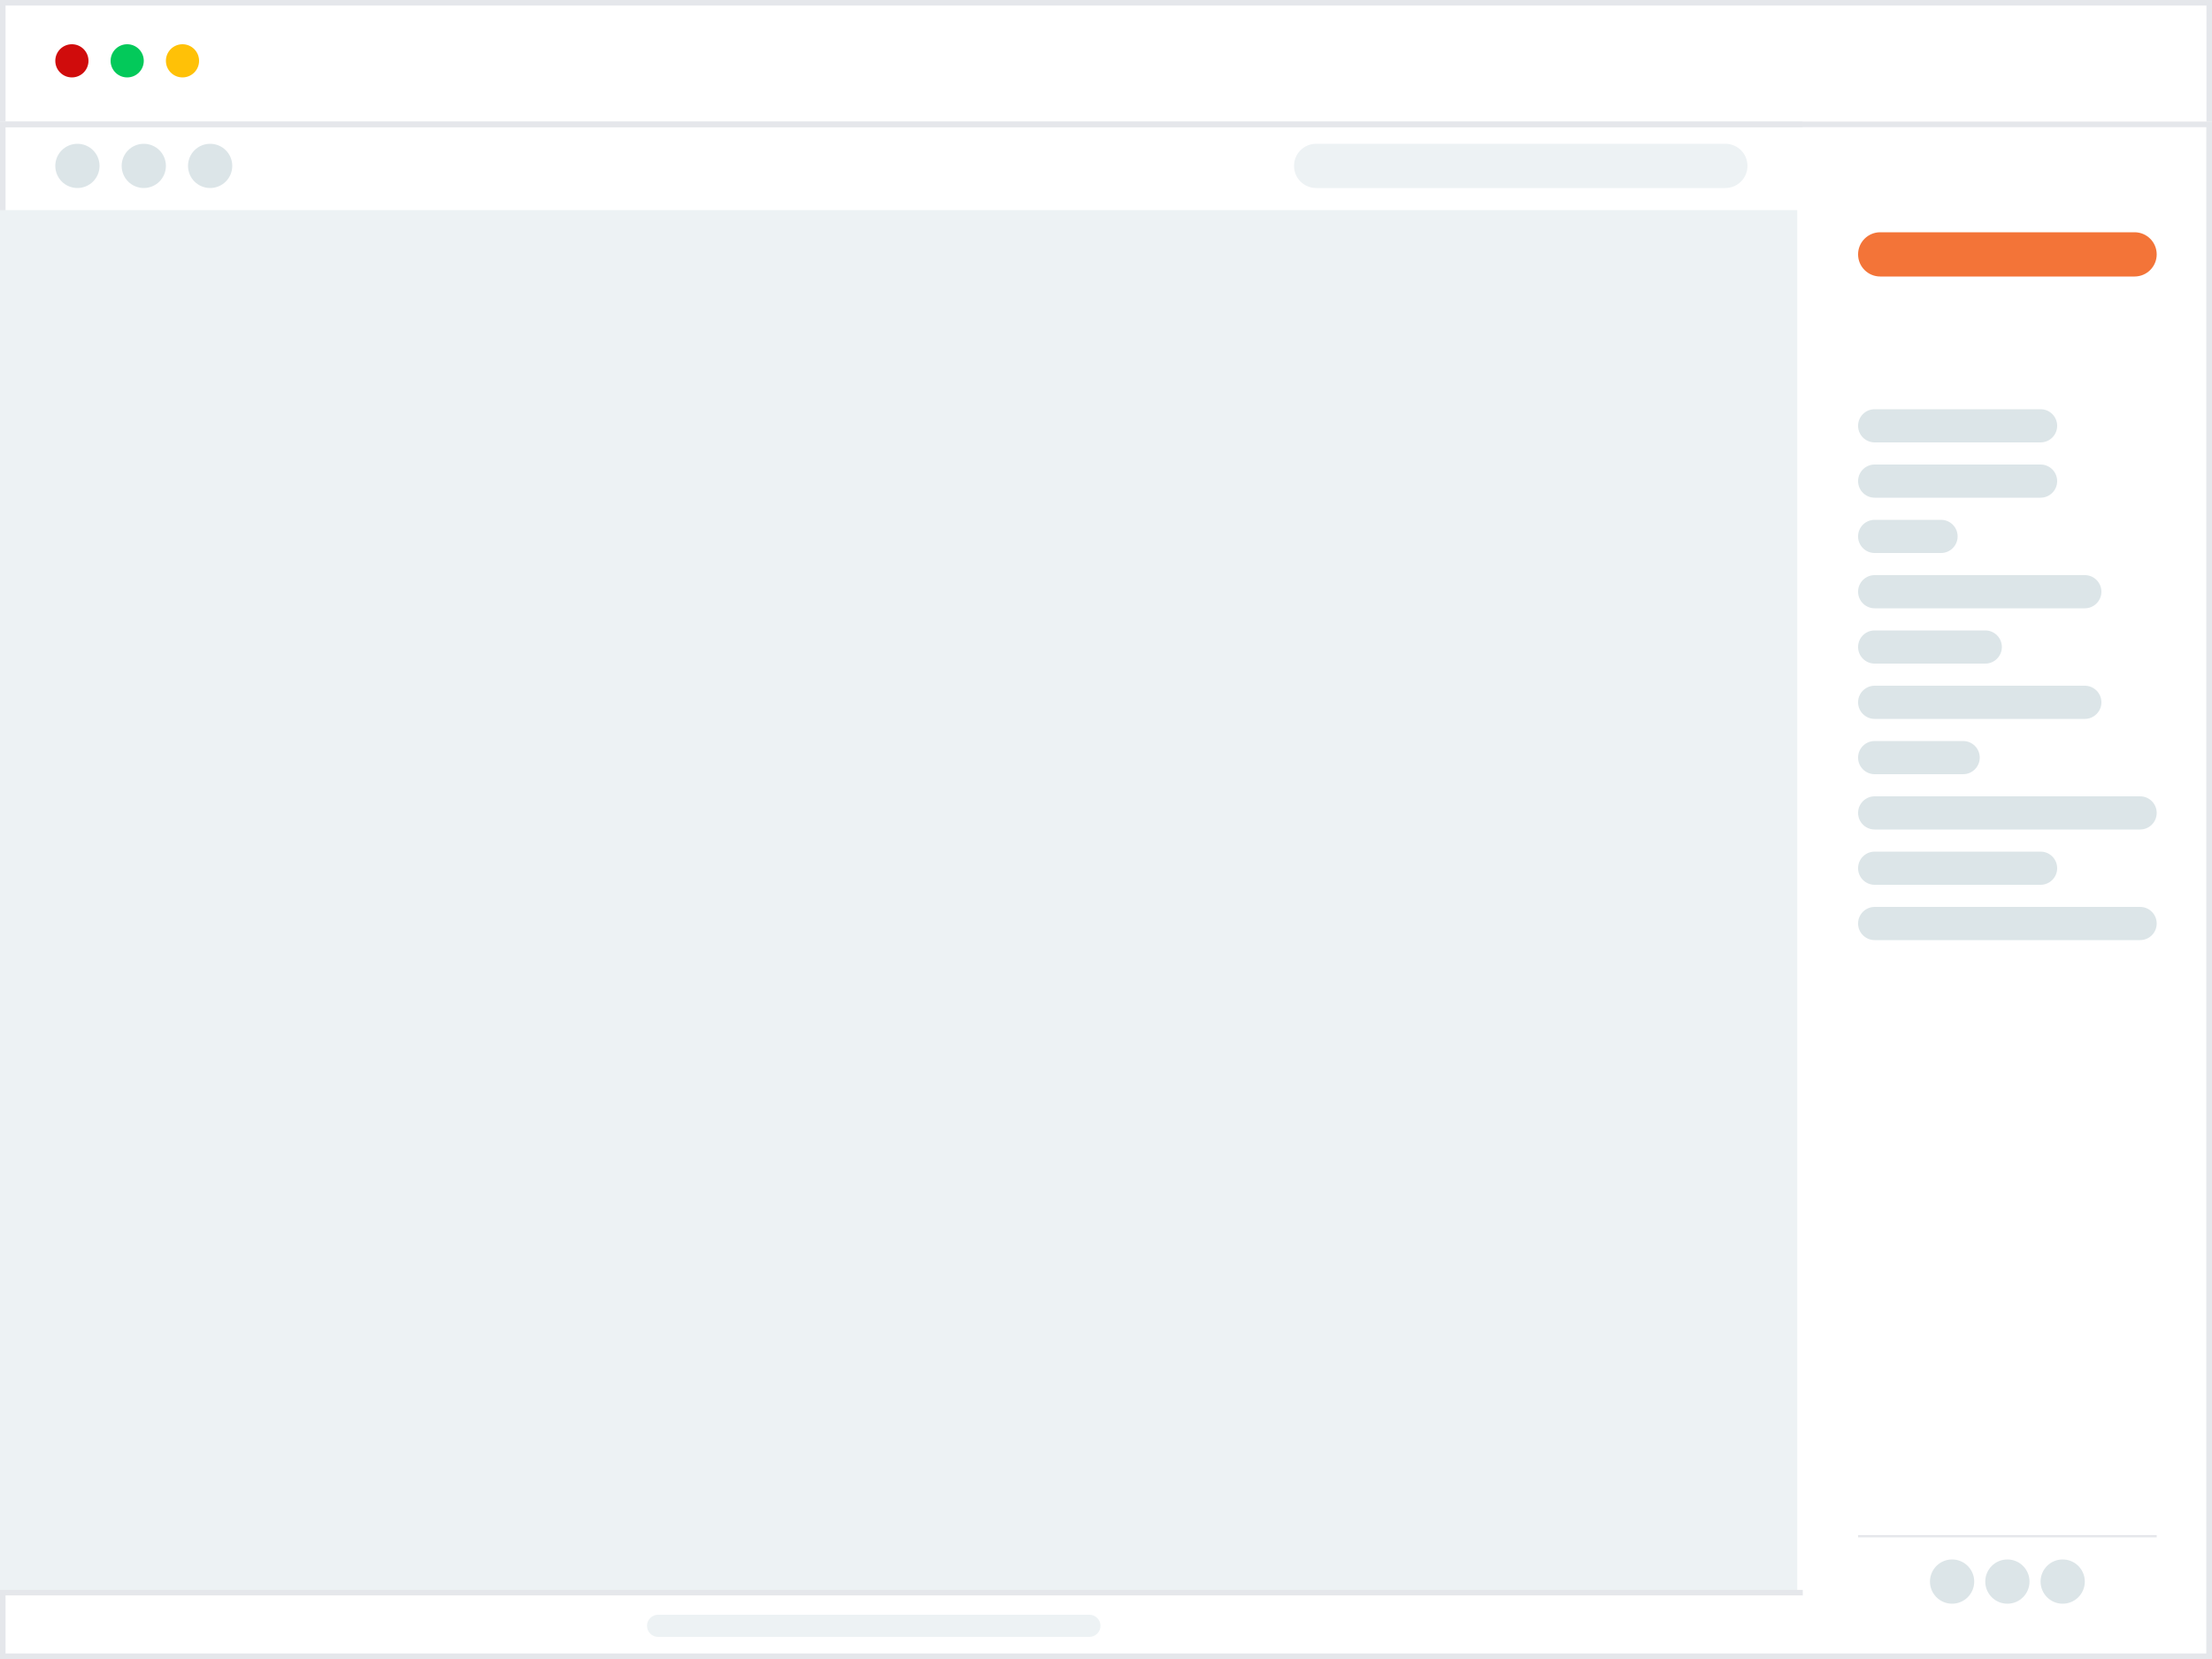
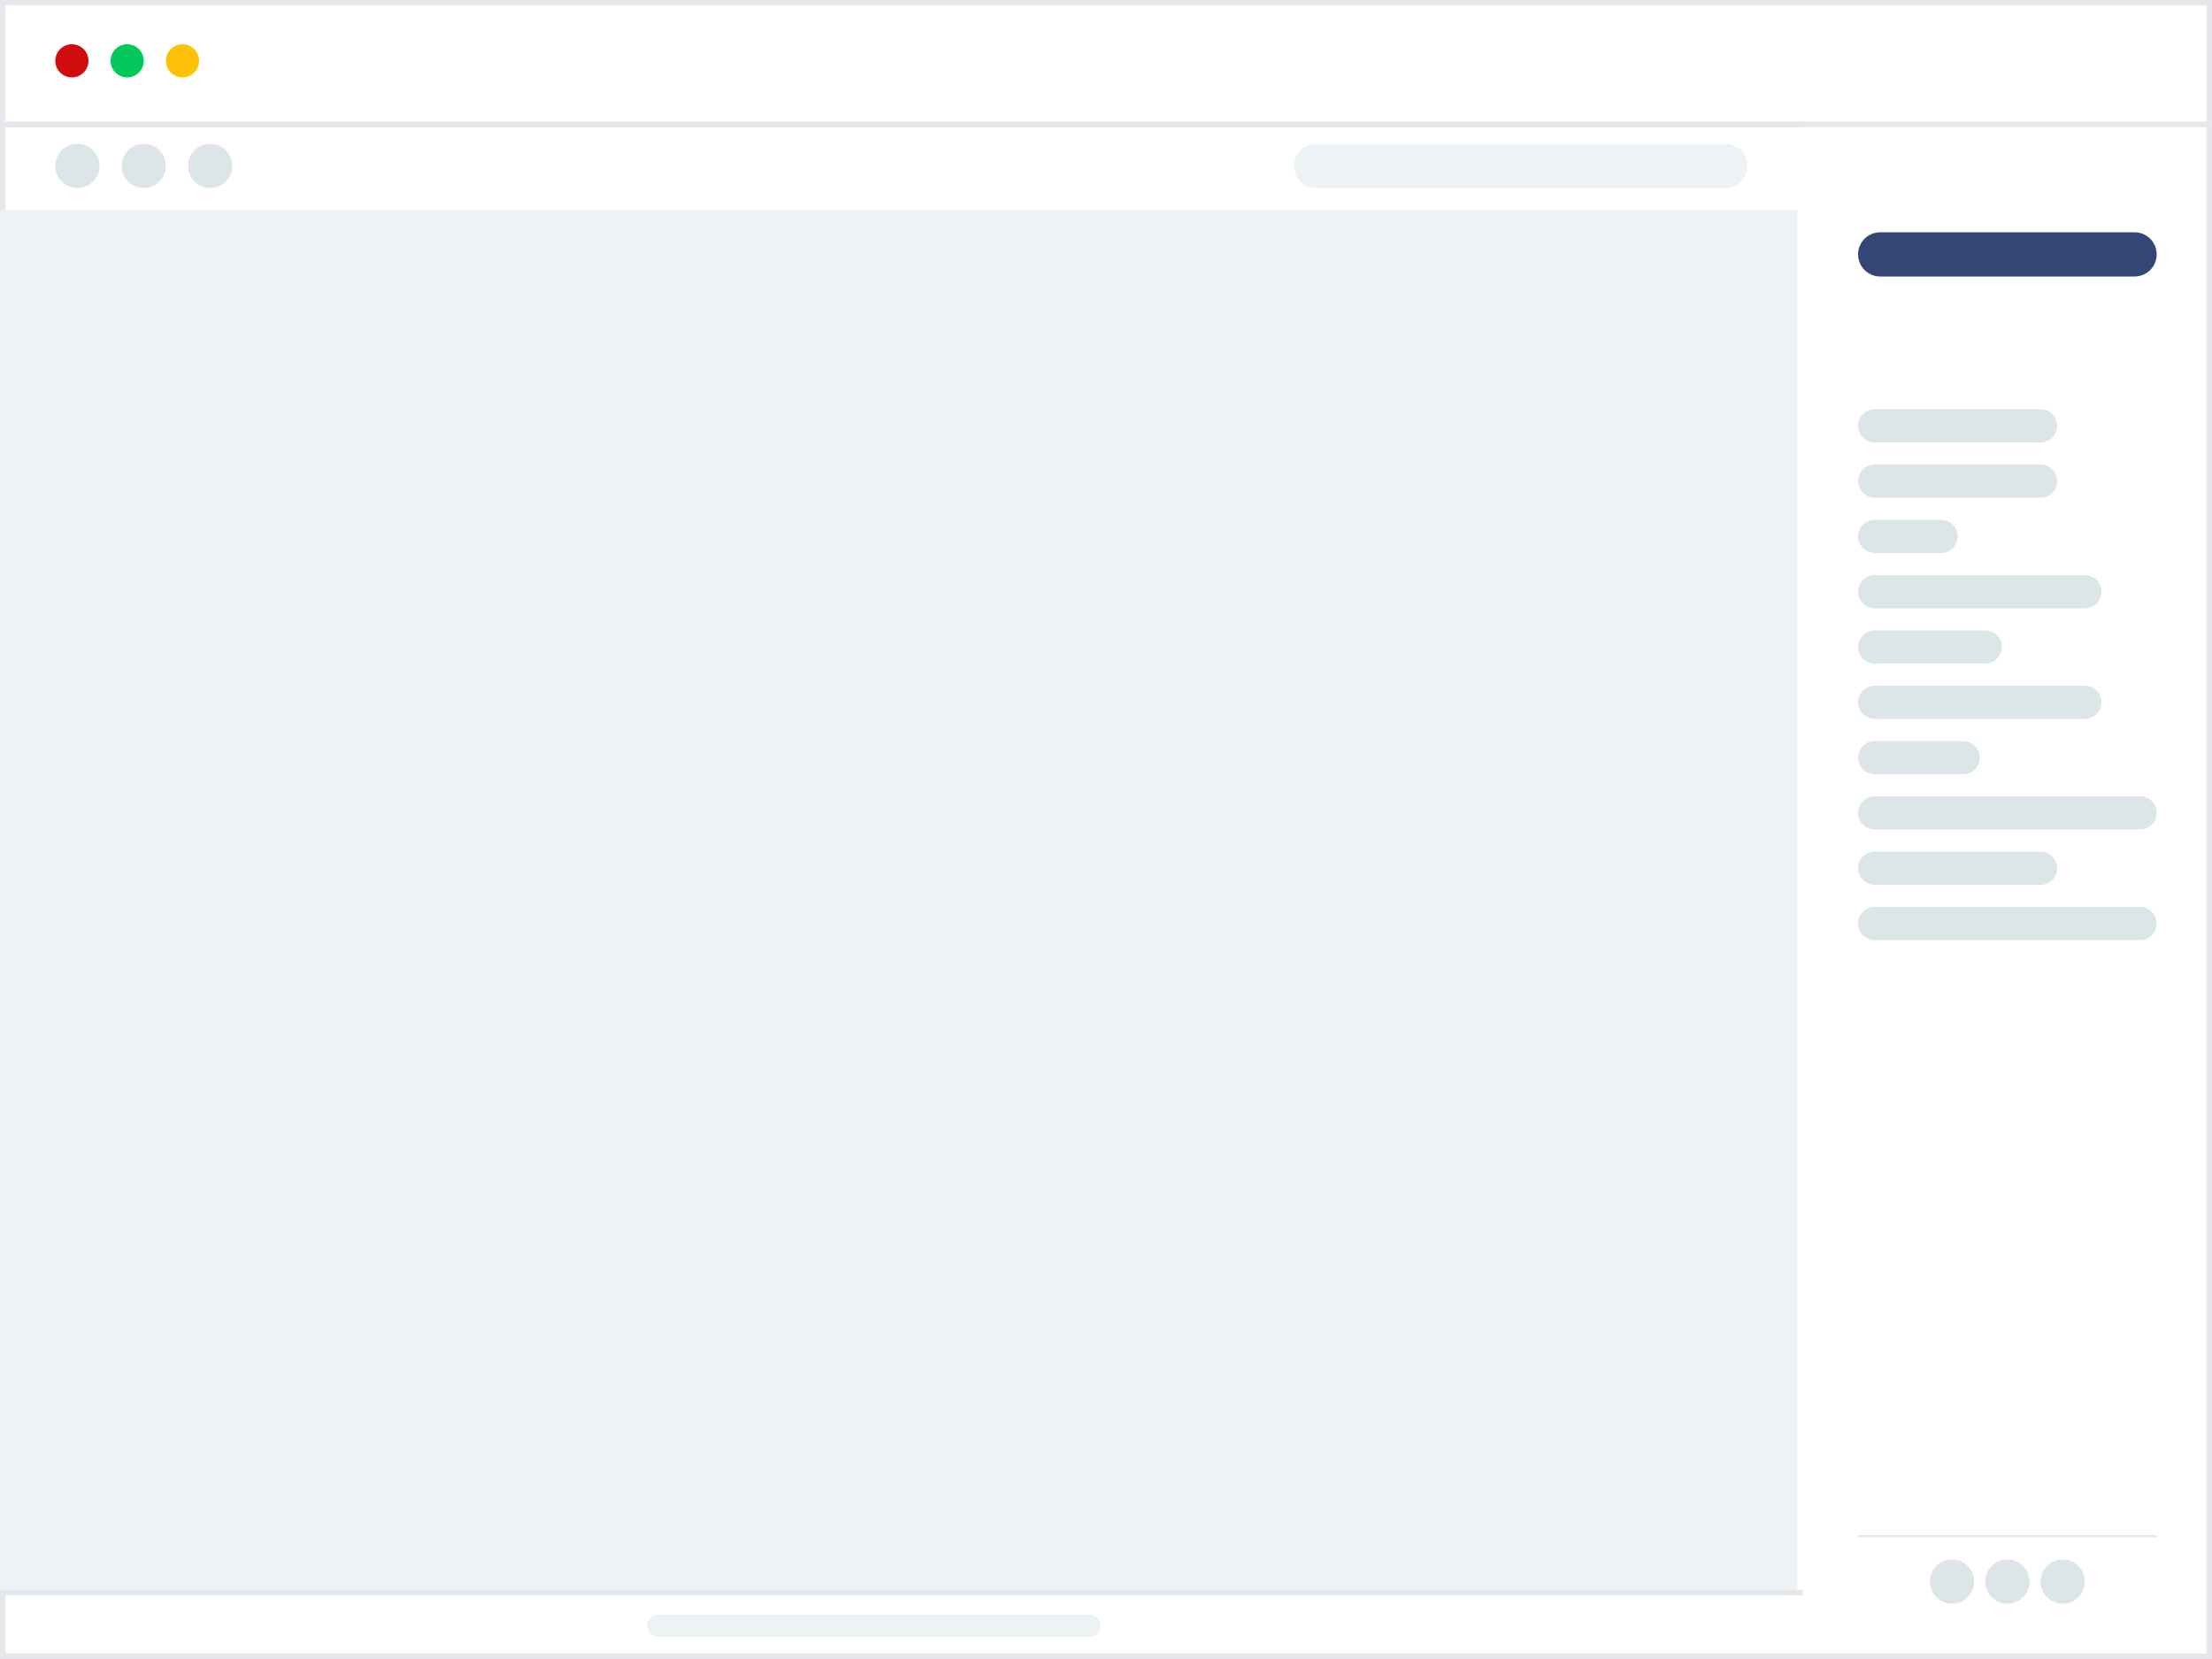
<svg xmlns="http://www.w3.org/2000/svg" width="200" height="150" viewBox="0 0 200 150" fill="none">
  <mask id="path-1-inside-1_1066_41017" fill="white">
    <path d="M0 0H200V11H0V0Z" />
  </mask>
  <path d="M0 0H200V11H0V0Z" fill="white" />
  <path d="M0 0V-0.5H-0.5V0H0ZM200 0H200.5V-0.5H200V0ZM0 0.5H200V-0.5H0V0.5ZM199.5 0V11H200.5V0H199.5ZM0.5 11V0H-0.5V11H0.5Z" fill="#E5E7EB" mask="url(#path-1-inside-1_1066_41017)" />
  <circle cx="6.5" cy="5.5" r="1.5" fill="#D00C0C" />
  <circle cx="11.5" cy="5.5" r="1.5" fill="#03C95A" />
  <circle cx="16.5" cy="5.5" r="1.5" fill="#FFC107" />
  <path d="M0.25 11.25H199.75V149.75H0.25V11.25Z" fill="white" />
  <path d="M0.25 11.25H199.75V149.75H0.25V11.25Z" stroke="#E5E7EB" stroke-width="0.5" />
  <mask id="path-7-inside-2_1066_41017" fill="white">
    <path d="M0 11H163V19H0V11Z" />
  </mask>
  <path d="M0 11.5H163V10.5H0V11.5Z" fill="#E5E7EB" mask="url(#path-7-inside-2_1066_41017)" />
  <circle cx="7" cy="15" r="2" fill="#DCE5E8" />
  <circle cx="13" cy="15" r="2" fill="#DCE5E8" />
  <circle cx="19" cy="15" r="2" fill="#DCE5E8" />
  <rect x="117" y="13" width="41" height="4" rx="2" fill="#EDF2F4" />
  <rect y="19" width="162.5" height="125" fill="#EDF2F4" />
  <path d="M0 144.25H163V143.75H0V144.25Z" fill="#E5E7EB" />
  <rect width="41" height="2" rx="1" transform="matrix(1 0 0 -1 58.5 148)" fill="#EDF2F4" />
  <mask id="path-17-inside-3_1066_41017" fill="white">
    <path d="M163 11H200V150H163V11Z" />
  </mask>
  <path d="M199.5 11V150H200.5V11H199.5Z" fill="#E5E7EB" mask="url(#path-17-inside-3_1066_41017)" />
-   <rect x="168" y="21" width="27" height="4" rx="2" fill="#F37438" />
+   <rect x="168" y="21" width="27" height="4" rx="2" fill="#344675" />
  <rect x="168" y="37" width="18" height="3" rx="1.5" fill="#DCE5E8" />
  <rect x="168" y="42" width="18" height="3" rx="1.5" fill="#DCE5E8" />
  <rect x="168" y="47" width="9" height="3" rx="1.5" fill="#DCE5E8" />
  <rect x="168" y="52" width="22" height="3" rx="1.5" fill="#DCE5E8" />
  <rect x="168" y="57" width="13" height="3" rx="1.5" fill="#DCE5E8" />
  <rect x="168" y="62" width="22" height="3" rx="1.5" fill="#DCE5E8" />
  <rect x="168" y="67" width="11" height="3" rx="1.5" fill="#DCE5E8" />
  <rect x="168" y="72" width="27" height="3" rx="1.5" fill="#DCE5E8" />
  <rect x="168" y="77" width="18" height="3" rx="1.5" fill="#DCE5E8" />
  <rect x="168" y="82" width="27" height="3" rx="1.5" fill="#DCE5E8" />
  <line x1="168" y1="138.9" x2="195" y2="138.9" stroke="#E5E7EB" stroke-width="0.2" />
  <circle cx="176.5" cy="143" r="2" fill="#DCE5E8" />
  <circle cx="181.5" cy="143" r="2" fill="#DCE5E8" />
  <circle cx="186.5" cy="143" r="2" fill="#DCE5E8" />
</svg>
